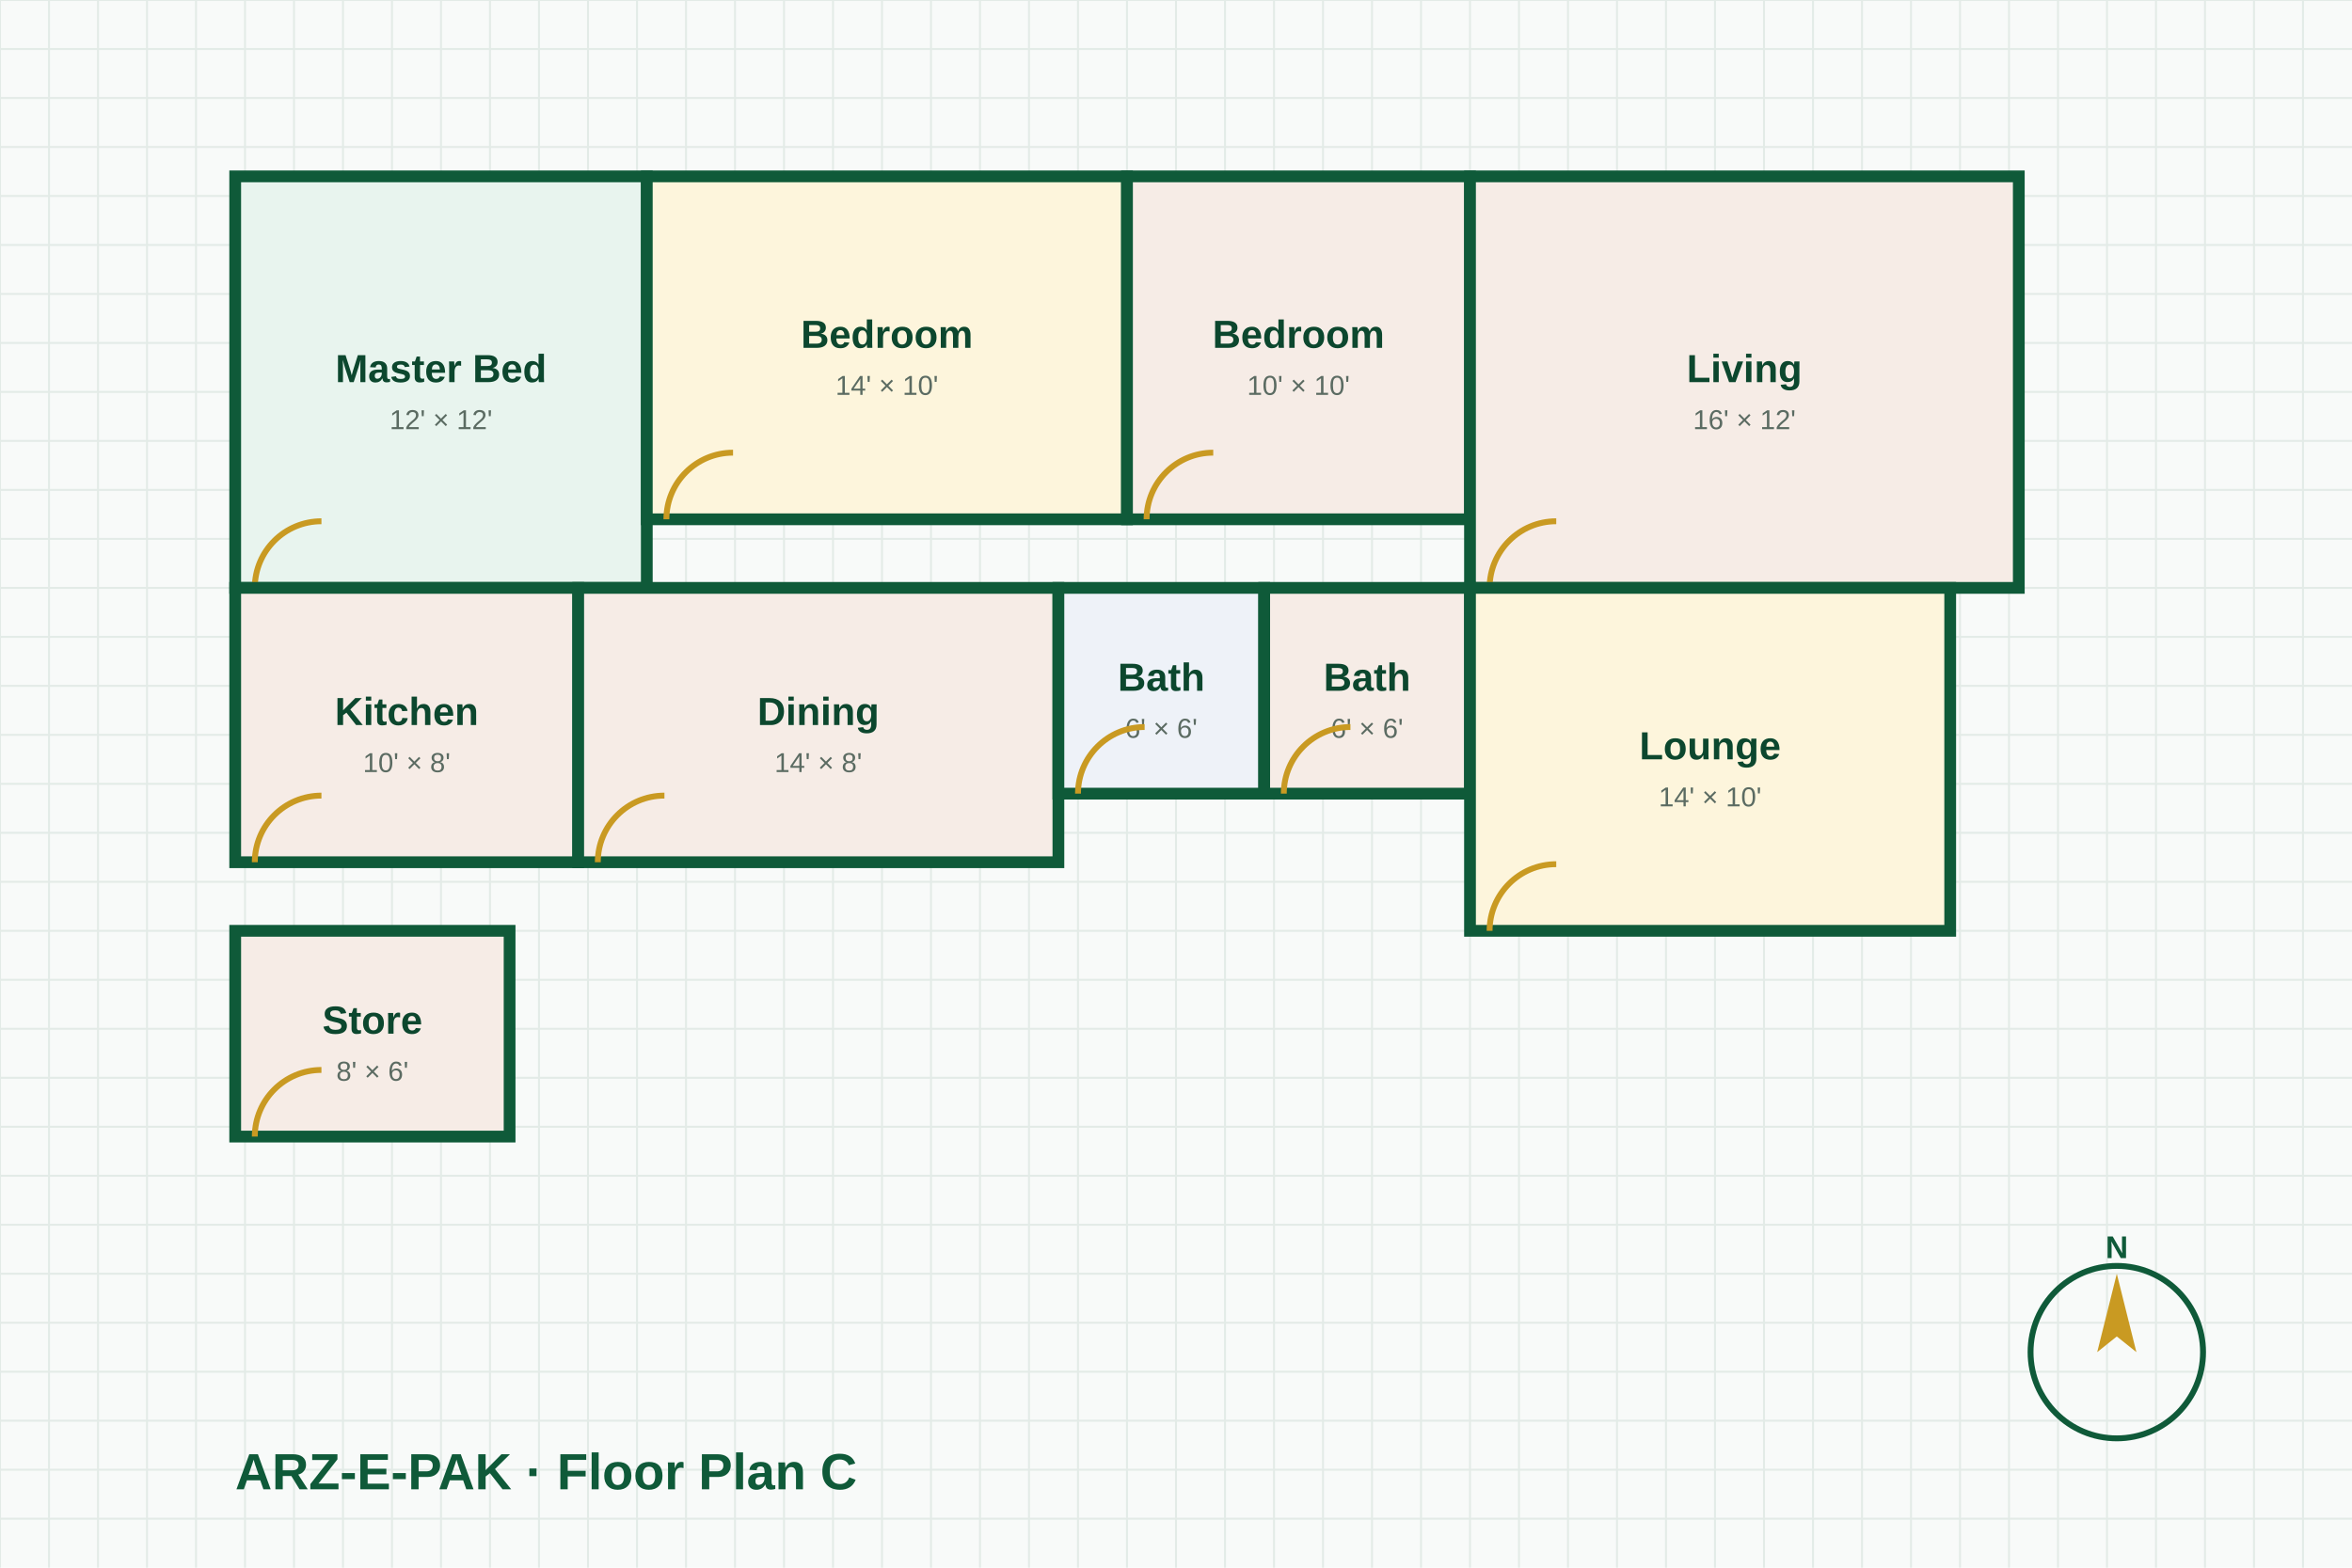
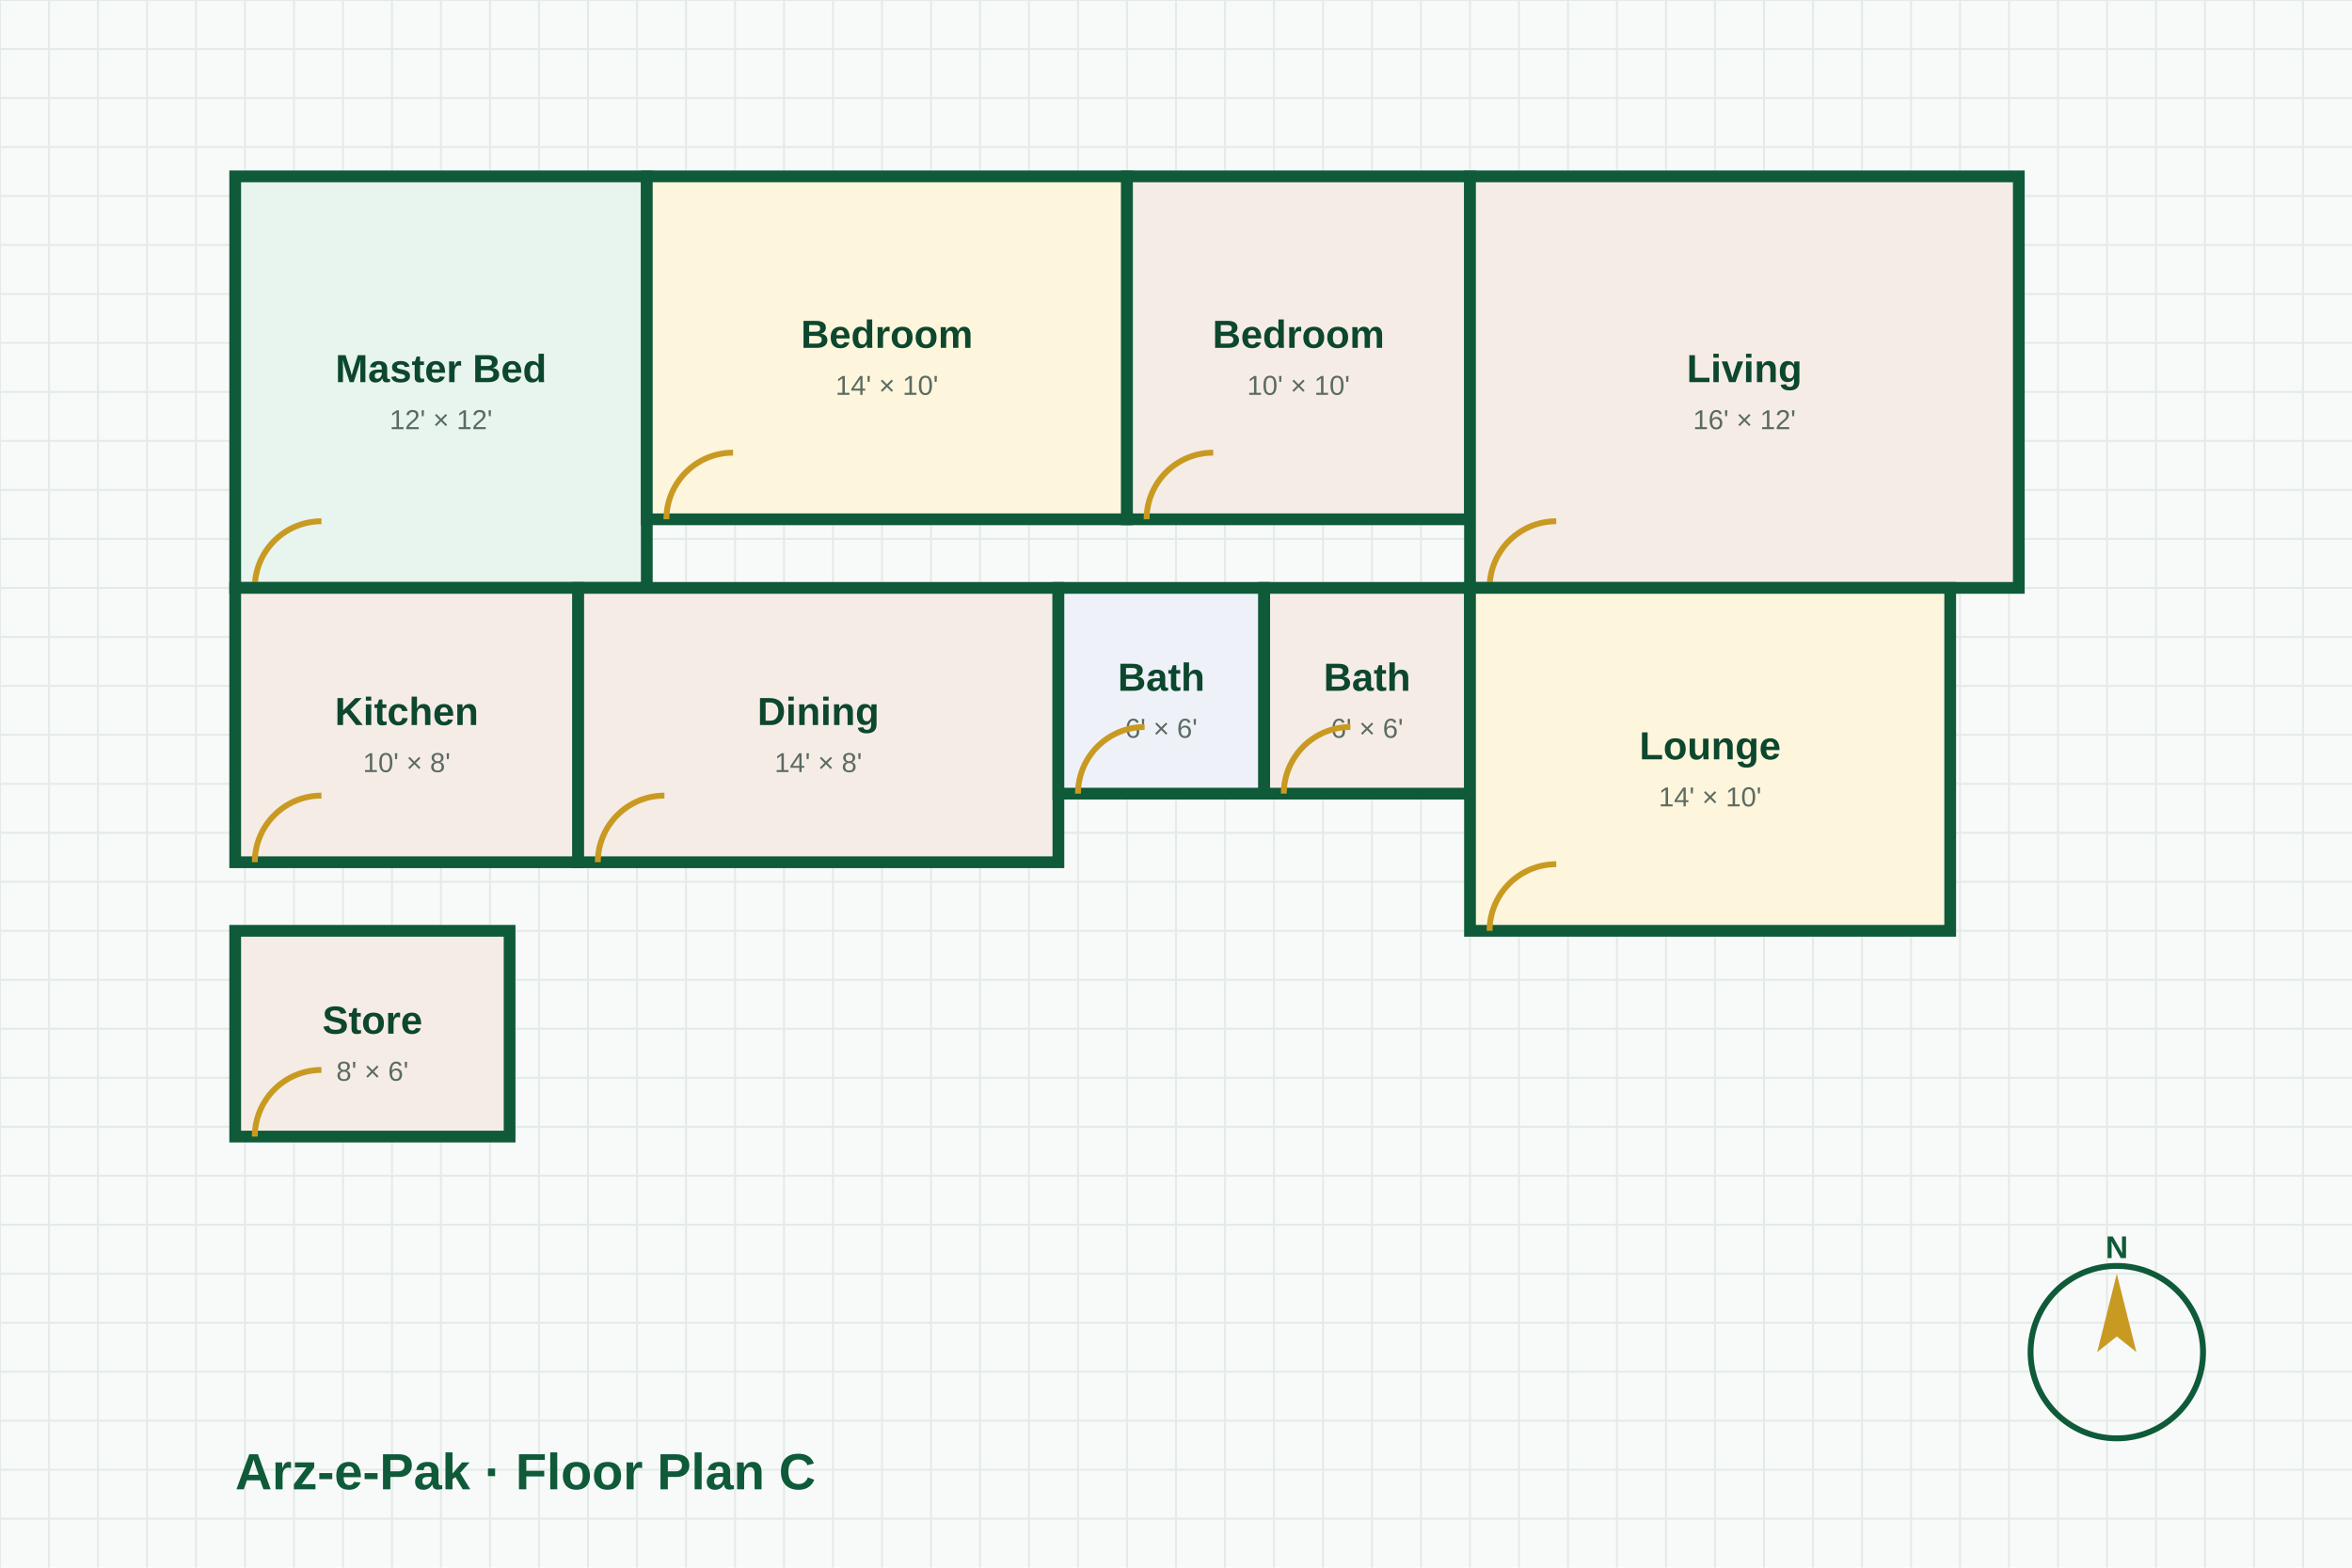
<svg xmlns="http://www.w3.org/2000/svg" viewBox="0 0 1200 800" width="1200" height="800" preserveAspectRatio="xMidYMid slice">
  <rect width="1200" height="800" fill="#f8faf9" />
  <line x1="0" y1="0" x2="0" y2="800" stroke="#e3ebe7" stroke-width="1" />
  <line x1="25" y1="0" x2="25" y2="800" stroke="#e3ebe7" stroke-width="1" />
  <line x1="50" y1="0" x2="50" y2="800" stroke="#e3ebe7" stroke-width="1" />
  <line x1="75" y1="0" x2="75" y2="800" stroke="#e3ebe7" stroke-width="1" />
  <line x1="100" y1="0" x2="100" y2="800" stroke="#e3ebe7" stroke-width="1" />
  <line x1="125" y1="0" x2="125" y2="800" stroke="#e3ebe7" stroke-width="1" />
  <line x1="150" y1="0" x2="150" y2="800" stroke="#e3ebe7" stroke-width="1" />
  <line x1="175" y1="0" x2="175" y2="800" stroke="#e3ebe7" stroke-width="1" />
  <line x1="200" y1="0" x2="200" y2="800" stroke="#e3ebe7" stroke-width="1" />
  <line x1="225" y1="0" x2="225" y2="800" stroke="#e3ebe7" stroke-width="1" />
  <line x1="250" y1="0" x2="250" y2="800" stroke="#e3ebe7" stroke-width="1" />
  <line x1="275" y1="0" x2="275" y2="800" stroke="#e3ebe7" stroke-width="1" />
  <line x1="300" y1="0" x2="300" y2="800" stroke="#e3ebe7" stroke-width="1" />
  <line x1="325" y1="0" x2="325" y2="800" stroke="#e3ebe7" stroke-width="1" />
  <line x1="350" y1="0" x2="350" y2="800" stroke="#e3ebe7" stroke-width="1" />
  <line x1="375" y1="0" x2="375" y2="800" stroke="#e3ebe7" stroke-width="1" />
  <line x1="400" y1="0" x2="400" y2="800" stroke="#e3ebe7" stroke-width="1" />
  <line x1="425" y1="0" x2="425" y2="800" stroke="#e3ebe7" stroke-width="1" />
  <line x1="450" y1="0" x2="450" y2="800" stroke="#e3ebe7" stroke-width="1" />
  <line x1="475" y1="0" x2="475" y2="800" stroke="#e3ebe7" stroke-width="1" />
  <line x1="500" y1="0" x2="500" y2="800" stroke="#e3ebe7" stroke-width="1" />
  <line x1="525" y1="0" x2="525" y2="800" stroke="#e3ebe7" stroke-width="1" />
  <line x1="550" y1="0" x2="550" y2="800" stroke="#e3ebe7" stroke-width="1" />
  <line x1="575" y1="0" x2="575" y2="800" stroke="#e3ebe7" stroke-width="1" />
  <line x1="600" y1="0" x2="600" y2="800" stroke="#e3ebe7" stroke-width="1" />
  <line x1="625" y1="0" x2="625" y2="800" stroke="#e3ebe7" stroke-width="1" />
  <line x1="650" y1="0" x2="650" y2="800" stroke="#e3ebe7" stroke-width="1" />
  <line x1="675" y1="0" x2="675" y2="800" stroke="#e3ebe7" stroke-width="1" />
  <line x1="700" y1="0" x2="700" y2="800" stroke="#e3ebe7" stroke-width="1" />
  <line x1="725" y1="0" x2="725" y2="800" stroke="#e3ebe7" stroke-width="1" />
  <line x1="750" y1="0" x2="750" y2="800" stroke="#e3ebe7" stroke-width="1" />
  <line x1="775" y1="0" x2="775" y2="800" stroke="#e3ebe7" stroke-width="1" />
  <line x1="800" y1="0" x2="800" y2="800" stroke="#e3ebe7" stroke-width="1" />
  <line x1="825" y1="0" x2="825" y2="800" stroke="#e3ebe7" stroke-width="1" />
  <line x1="850" y1="0" x2="850" y2="800" stroke="#e3ebe7" stroke-width="1" />
  <line x1="875" y1="0" x2="875" y2="800" stroke="#e3ebe7" stroke-width="1" />
  <line x1="900" y1="0" x2="900" y2="800" stroke="#e3ebe7" stroke-width="1" />
  <line x1="925" y1="0" x2="925" y2="800" stroke="#e3ebe7" stroke-width="1" />
  <line x1="950" y1="0" x2="950" y2="800" stroke="#e3ebe7" stroke-width="1" />
  <line x1="975" y1="0" x2="975" y2="800" stroke="#e3ebe7" stroke-width="1" />
  <line x1="1000" y1="0" x2="1000" y2="800" stroke="#e3ebe7" stroke-width="1" />
  <line x1="1025" y1="0" x2="1025" y2="800" stroke="#e3ebe7" stroke-width="1" />
  <line x1="1050" y1="0" x2="1050" y2="800" stroke="#e3ebe7" stroke-width="1" />
  <line x1="1075" y1="0" x2="1075" y2="800" stroke="#e3ebe7" stroke-width="1" />
  <line x1="1100" y1="0" x2="1100" y2="800" stroke="#e3ebe7" stroke-width="1" />
  <line x1="1125" y1="0" x2="1125" y2="800" stroke="#e3ebe7" stroke-width="1" />
  <line x1="1150" y1="0" x2="1150" y2="800" stroke="#e3ebe7" stroke-width="1" />
  <line x1="1175" y1="0" x2="1175" y2="800" stroke="#e3ebe7" stroke-width="1" />
  <line x1="0" y1="0" x2="1200" y2="0" stroke="#e3ebe7" stroke-width="1" />
  <line x1="0" y1="25" x2="1200" y2="25" stroke="#e3ebe7" stroke-width="1" />
  <line x1="0" y1="50" x2="1200" y2="50" stroke="#e3ebe7" stroke-width="1" />
  <line x1="0" y1="75" x2="1200" y2="75" stroke="#e3ebe7" stroke-width="1" />
  <line x1="0" y1="100" x2="1200" y2="100" stroke="#e3ebe7" stroke-width="1" />
  <line x1="0" y1="125" x2="1200" y2="125" stroke="#e3ebe7" stroke-width="1" />
  <line x1="0" y1="150" x2="1200" y2="150" stroke="#e3ebe7" stroke-width="1" />
  <line x1="0" y1="175" x2="1200" y2="175" stroke="#e3ebe7" stroke-width="1" />
  <line x1="0" y1="200" x2="1200" y2="200" stroke="#e3ebe7" stroke-width="1" />
  <line x1="0" y1="225" x2="1200" y2="225" stroke="#e3ebe7" stroke-width="1" />
  <line x1="0" y1="250" x2="1200" y2="250" stroke="#e3ebe7" stroke-width="1" />
  <line x1="0" y1="275" x2="1200" y2="275" stroke="#e3ebe7" stroke-width="1" />
  <line x1="0" y1="300" x2="1200" y2="300" stroke="#e3ebe7" stroke-width="1" />
  <line x1="0" y1="325" x2="1200" y2="325" stroke="#e3ebe7" stroke-width="1" />
  <line x1="0" y1="350" x2="1200" y2="350" stroke="#e3ebe7" stroke-width="1" />
  <line x1="0" y1="375" x2="1200" y2="375" stroke="#e3ebe7" stroke-width="1" />
  <line x1="0" y1="400" x2="1200" y2="400" stroke="#e3ebe7" stroke-width="1" />
  <line x1="0" y1="425" x2="1200" y2="425" stroke="#e3ebe7" stroke-width="1" />
  <line x1="0" y1="450" x2="1200" y2="450" stroke="#e3ebe7" stroke-width="1" />
  <line x1="0" y1="475" x2="1200" y2="475" stroke="#e3ebe7" stroke-width="1" />
  <line x1="0" y1="500" x2="1200" y2="500" stroke="#e3ebe7" stroke-width="1" />
  <line x1="0" y1="525" x2="1200" y2="525" stroke="#e3ebe7" stroke-width="1" />
  <line x1="0" y1="550" x2="1200" y2="550" stroke="#e3ebe7" stroke-width="1" />
  <line x1="0" y1="575" x2="1200" y2="575" stroke="#e3ebe7" stroke-width="1" />
  <line x1="0" y1="600" x2="1200" y2="600" stroke="#e3ebe7" stroke-width="1" />
  <line x1="0" y1="625" x2="1200" y2="625" stroke="#e3ebe7" stroke-width="1" />
  <line x1="0" y1="650" x2="1200" y2="650" stroke="#e3ebe7" stroke-width="1" />
  <line x1="0" y1="675" x2="1200" y2="675" stroke="#e3ebe7" stroke-width="1" />
  <line x1="0" y1="700" x2="1200" y2="700" stroke="#e3ebe7" stroke-width="1" />
  <line x1="0" y1="725" x2="1200" y2="725" stroke="#e3ebe7" stroke-width="1" />
  <line x1="0" y1="750" x2="1200" y2="750" stroke="#e3ebe7" stroke-width="1" />
  <line x1="0" y1="775" x2="1200" y2="775" stroke="#e3ebe7" stroke-width="1" />
  <rect x="120" y="90" width="210" height="210" fill="#e8f4ee" stroke="#0f5a39" stroke-width="6" />
  <text x="225" y="195" text-anchor="middle" font-family="Outfit, Arial" font-size="20" font-weight="700" fill="#0c472e">Master Bed</text>
  <text x="225" y="219" text-anchor="middle" font-family="Arial" font-size="14" fill="#5b6b62">12' × 12'</text>
  <path d="M130 300 a34 34 0 0 1 34 -34" fill="none" stroke="#c99a22" stroke-width="3" />
  <rect x="330" y="90" width="245" height="175" fill="#fdf5dc" stroke="#0f5a39" stroke-width="6" />
  <text x="452.5" y="177.5" text-anchor="middle" font-family="Outfit, Arial" font-size="20" font-weight="700" fill="#0c472e">Bedroom</text>
  <text x="452.5" y="201.5" text-anchor="middle" font-family="Arial" font-size="14" fill="#5b6b62">14' × 10'</text>
  <path d="M340 265 a34 34 0 0 1 34 -34" fill="none" stroke="#c99a22" stroke-width="3" />
  <rect x="575" y="90" width="175" height="175" fill="#f6ece6" stroke="#0f5a39" stroke-width="6" />
  <text x="662.5" y="177.5" text-anchor="middle" font-family="Outfit, Arial" font-size="20" font-weight="700" fill="#0c472e">Bedroom</text>
  <text x="662.5" y="201.5" text-anchor="middle" font-family="Arial" font-size="14" fill="#5b6b62">10' × 10'</text>
  <path d="M585 265 a34 34 0 0 1 34 -34" fill="none" stroke="#c99a22" stroke-width="3" />
  <rect x="750" y="90" width="280" height="210" fill="#f6ece6" stroke="#0f5a39" stroke-width="6" />
  <text x="890" y="195" text-anchor="middle" font-family="Outfit, Arial" font-size="20" font-weight="700" fill="#0c472e">Living</text>
  <text x="890" y="219" text-anchor="middle" font-family="Arial" font-size="14" fill="#5b6b62">16' × 12'</text>
  <path d="M760 300 a34 34 0 0 1 34 -34" fill="none" stroke="#c99a22" stroke-width="3" />
  <rect x="120" y="300" width="175" height="140" fill="#f6ece6" stroke="#0f5a39" stroke-width="6" />
  <text x="207.5" y="370" text-anchor="middle" font-family="Outfit, Arial" font-size="20" font-weight="700" fill="#0c472e">Kitchen</text>
  <text x="207.5" y="394" text-anchor="middle" font-family="Arial" font-size="14" fill="#5b6b62">10' × 8'</text>
  <path d="M130 440 a34 34 0 0 1 34 -34" fill="none" stroke="#c99a22" stroke-width="3" />
  <rect x="295" y="300" width="245" height="140" fill="#f6ece6" stroke="#0f5a39" stroke-width="6" />
  <text x="417.5" y="370" text-anchor="middle" font-family="Outfit, Arial" font-size="20" font-weight="700" fill="#0c472e">Dining</text>
  <text x="417.5" y="394" text-anchor="middle" font-family="Arial" font-size="14" fill="#5b6b62">14' × 8'</text>
  <path d="M305 440 a34 34 0 0 1 34 -34" fill="none" stroke="#c99a22" stroke-width="3" />
  <rect x="540" y="300" width="105" height="105" fill="#eef2f8" stroke="#0f5a39" stroke-width="6" />
  <text x="592.5" y="352.5" text-anchor="middle" font-family="Outfit, Arial" font-size="20" font-weight="700" fill="#0c472e">Bath</text>
  <text x="592.5" y="376.5" text-anchor="middle" font-family="Arial" font-size="14" fill="#5b6b62">6' × 6'</text>
  <path d="M550 405 a34 34 0 0 1 34 -34" fill="none" stroke="#c99a22" stroke-width="3" />
  <rect x="645" y="300" width="105" height="105" fill="#f6ece6" stroke="#0f5a39" stroke-width="6" />
  <text x="697.5" y="352.5" text-anchor="middle" font-family="Outfit, Arial" font-size="20" font-weight="700" fill="#0c472e">Bath</text>
  <text x="697.5" y="376.5" text-anchor="middle" font-family="Arial" font-size="14" fill="#5b6b62">6' × 6'</text>
  <path d="M655 405 a34 34 0 0 1 34 -34" fill="none" stroke="#c99a22" stroke-width="3" />
  <rect x="750" y="300" width="245" height="175" fill="#fdf5dc" stroke="#0f5a39" stroke-width="6" />
  <text x="872.5" y="387.5" text-anchor="middle" font-family="Outfit, Arial" font-size="20" font-weight="700" fill="#0c472e">Lounge</text>
  <text x="872.5" y="411.5" text-anchor="middle" font-family="Arial" font-size="14" fill="#5b6b62">14' × 10'</text>
  <path d="M760 475 a34 34 0 0 1 34 -34" fill="none" stroke="#c99a22" stroke-width="3" />
  <rect x="120" y="475" width="140" height="105" fill="#f6ece6" stroke="#0f5a39" stroke-width="6" />
  <text x="190" y="527.5" text-anchor="middle" font-family="Outfit, Arial" font-size="20" font-weight="700" fill="#0c472e">Store</text>
  <text x="190" y="551.5" text-anchor="middle" font-family="Arial" font-size="14" fill="#5b6b62">8' × 6'</text>
  <path d="M130 580 a34 34 0 0 1 34 -34" fill="none" stroke="#c99a22" stroke-width="3" />
-   <text x="120" y="760" font-family="Outfit, Arial" font-size="26" font-weight="800" fill="#0f5a39">ARZ-E-PAK · Floor Plan C</text>
+   <text x="120" y="760" font-family="Outfit, Arial" font-size="26" font-weight="800" fill="#0f5a39">Arz-e-Pak · Floor Plan C</text>
  <g transform="translate(1080 690)">
    <circle r="44" fill="none" stroke="#0f5a39" stroke-width="3" />
    <path d="M0 -40 L10 0 L0 -8 L-10 0Z" fill="#c99a22" />
    <text y="-48" text-anchor="middle" font-family="Arial" font-size="16" font-weight="700" fill="#0f5a39">N</text>
  </g>
</svg>
